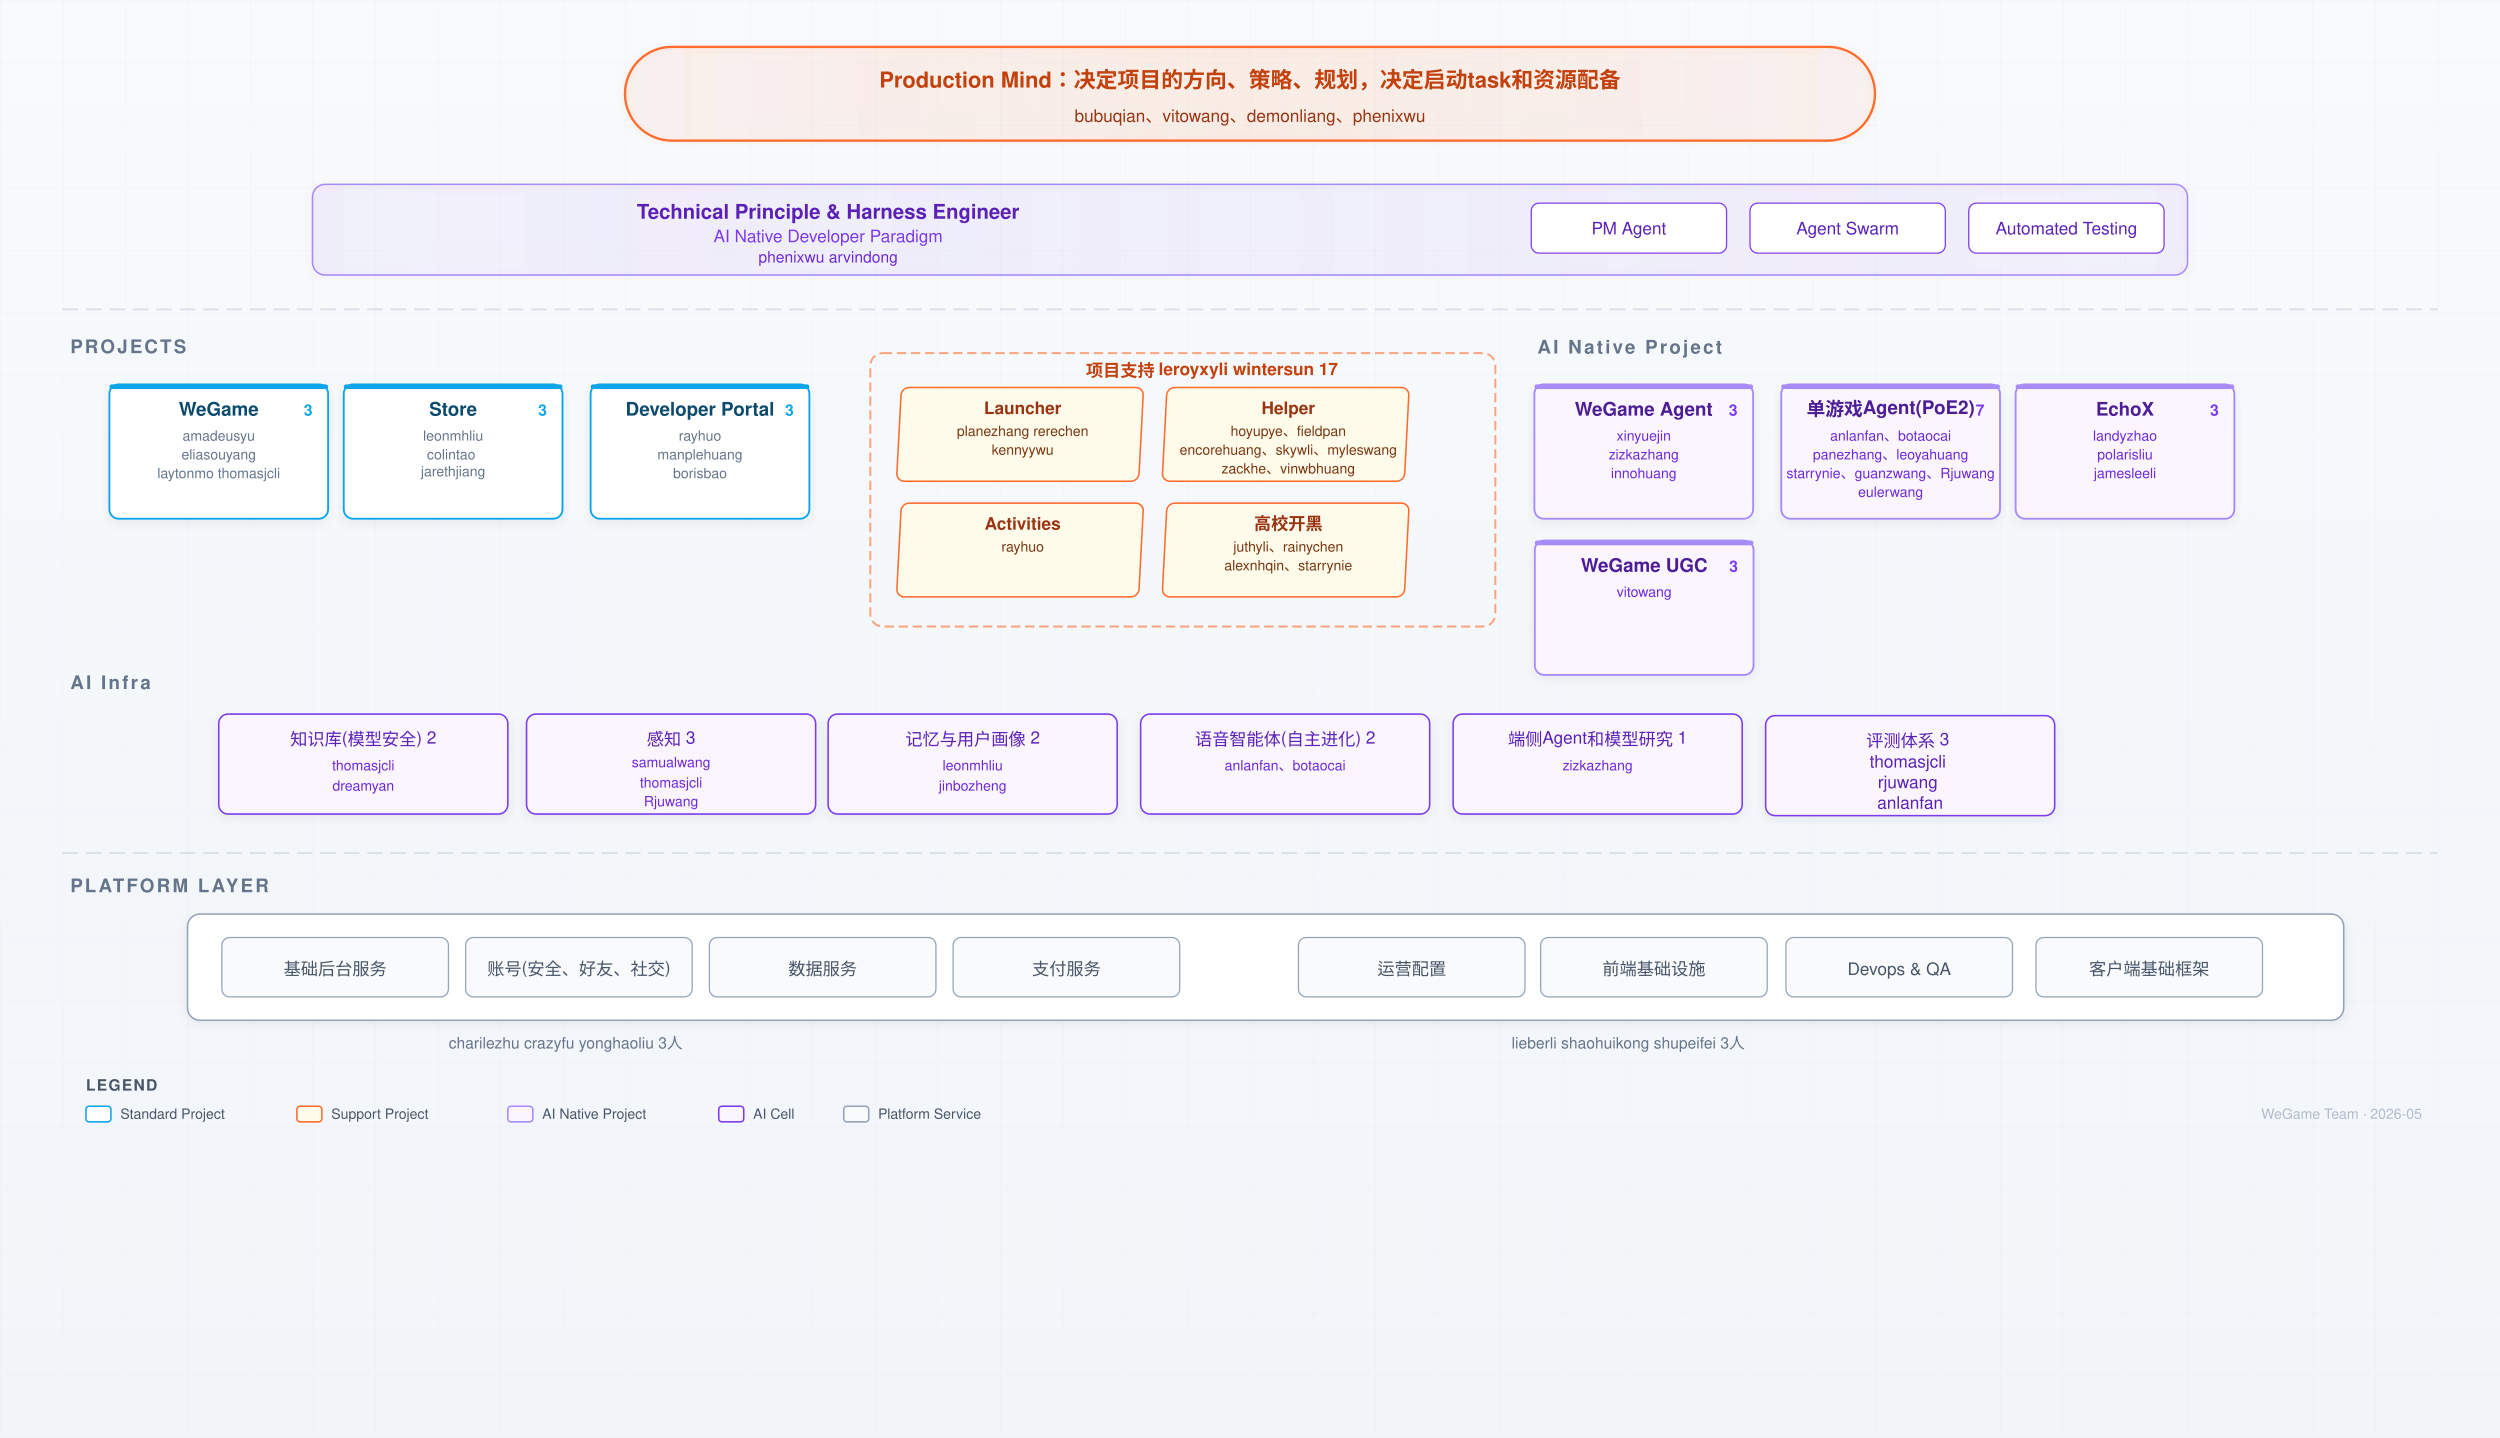
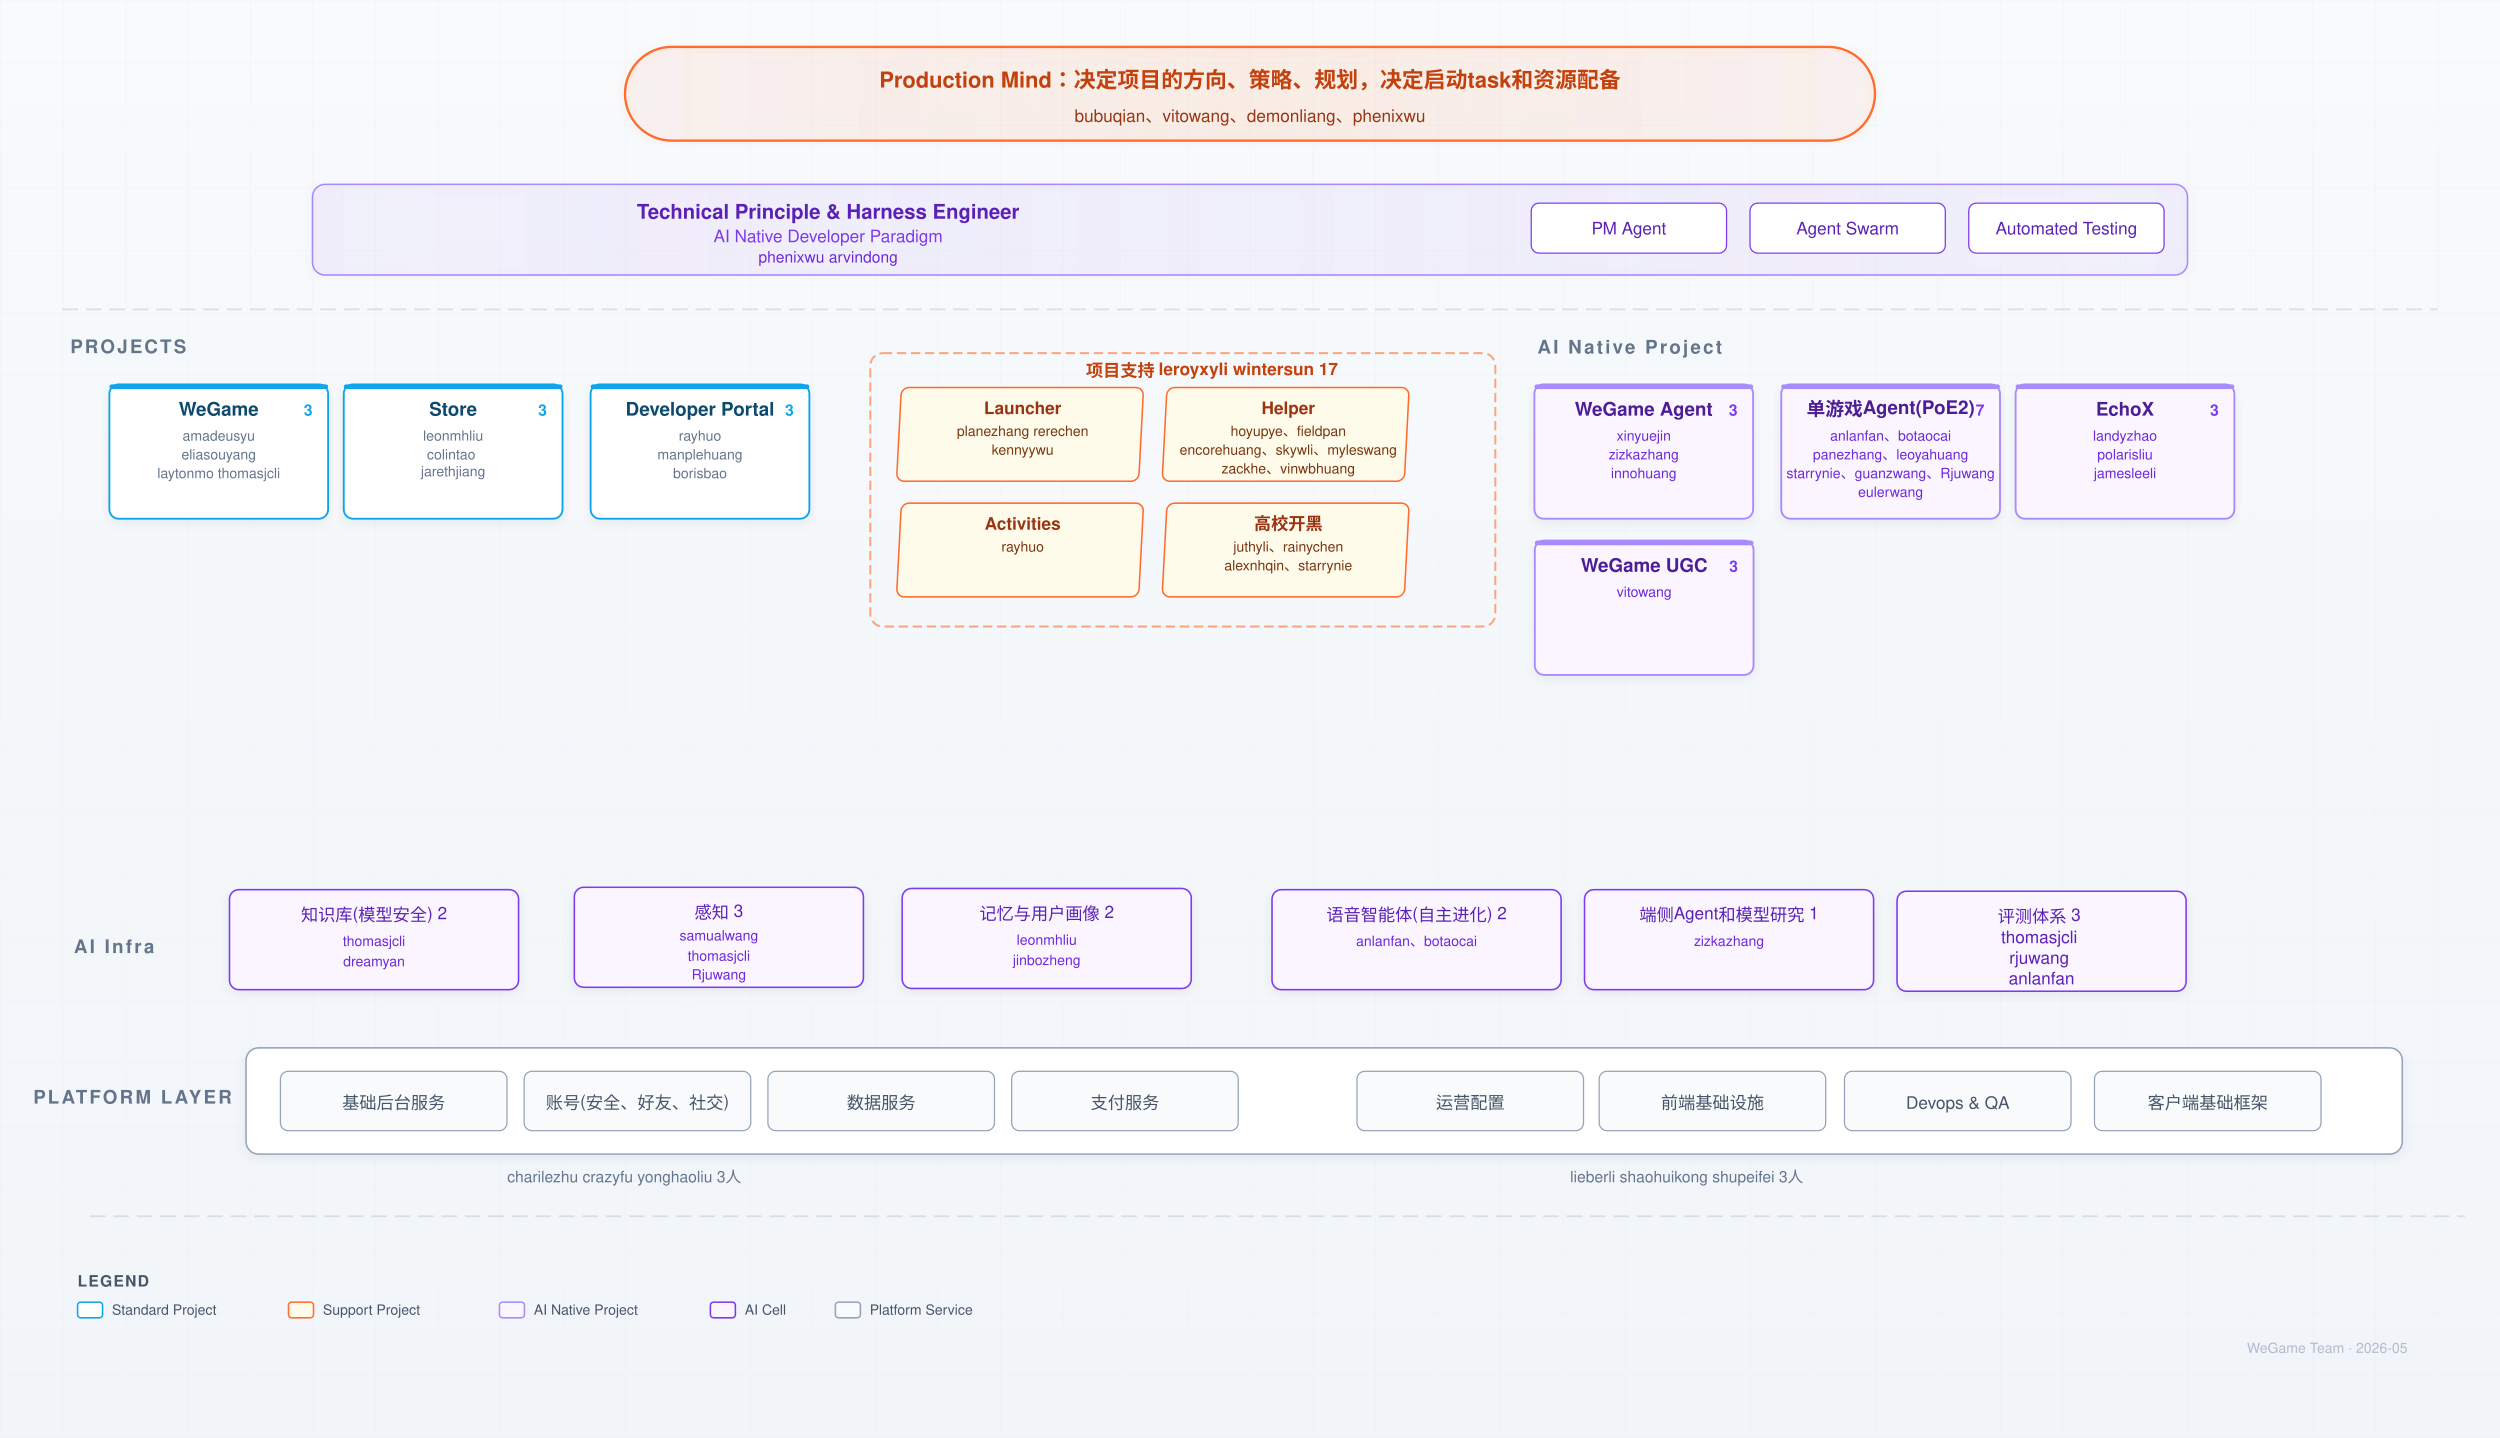
- <svg xmlns="http://www.w3.org/2000/svg" viewBox="0 0 1600 920" preserveAspectRatio="xMidYMid meet" style="cursor: default;">
+ <svg xmlns="http://www.w3.org/2000/svg" viewBox="0 0 1600 920" preserveAspectRatio="xMidYMid meet" style="max-width: 100%; height: auto;">
  <style>
    text { font-family: "Helvetica Neue", Helvetica, Arial, "PingFang SC", "Microsoft YaHei", sans-serif; }
    .sec-label { font-size: 12px; fill: #64748b; font-weight: 700; letter-spacing: 0.12em; }
  </style>
  <defs>
    <filter id="glow-gold" x="-5%" y="-5%" width="110%" height="110%">
      <feDropShadow dx="0" dy="1" stdDeviation="3" flood-color="#FF6C2F" flood-opacity="0.15" />
    </filter>
    <filter id="glow-purple" x="-5%" y="-5%" width="110%" height="110%">
      <feDropShadow dx="0" dy="1" stdDeviation="3" flood-color="#7c3aed" flood-opacity="0.12" />
    </filter>
    <filter id="soft" x="-3%" y="-3%" width="106%" height="112%">
      <feDropShadow dx="0" dy="2" stdDeviation="4" flood-color="#000" flood-opacity="0.06" />
    </filter>
    <pattern id="grid" width="40" height="40" patternUnits="userSpaceOnUse">
      <path d="M 40 0 L 0 0 0 40" fill="none" stroke="#e2e8f0" stroke-width="0.5" opacity="0.6" />
    </pattern>
    <linearGradient id="gold-g" x1="0%" x2="100%">
      <stop offset="0%" stop-color="#FF6C2F" stop-opacity="0.05" />
      <stop offset="50%" stop-color="#FF8F5C" stop-opacity="0.12" />
      <stop offset="100%" stop-color="#FF6C2F" stop-opacity="0.05" />
    </linearGradient>
    <linearGradient id="purple-g" x1="0%" x2="100%">
      <stop offset="0%" stop-color="#7c3aed" stop-opacity="0.04" />
      <stop offset="50%" stop-color="#a78bfa" stop-opacity="0.08" />
      <stop offset="100%" stop-color="#7c3aed" stop-opacity="0.04" />
    </linearGradient>
    <linearGradient id="bg-gradient" x1="0%" y1="0%" x2="0%" y2="100%">
      <stop offset="0%" stop-color="#f8fafc" />
      <stop offset="100%" stop-color="#f1f5f9" />
    </linearGradient>
  </defs>
  <rect width="1600" height="920" fill="url(#bg-gradient)" style="cursor: pointer;" />
  <rect width="1600" height="920" fill="url(#grid)" style="cursor: pointer;" data-orig-outline="" />
  <g data-auto-grouped="true" style="cursor: pointer;">
    <rect x="400" y="30" width="800" height="60" rx="30" fill="url(#gold-g)" stroke="#FF6C2F" stroke-width="1.5" filter="url(#glow-gold)" style="cursor: pointer;" />
    <text x="800" y="56" text-anchor="middle" fill="#c2410c" font-size="14" font-weight="700" style="cursor: pointer;">Production Mind：决定项目的方向、策略、规划，决定启动task和资源配备</text>
    <text x="800" y="78" text-anchor="middle" fill="#9a3412" font-size="11" style="cursor: pointer;">bubuqian、vitowang、demonliang、phenixwu</text>
  </g>
  <g data-auto-grouped="true" style="cursor: pointer;">
    <rect x="200" y="118" width="1200" height="58" rx="8" fill="url(#purple-g)" stroke="#a78bfa" stroke-width="1" filter="url(#glow-purple)" style="cursor: pointer;" />
    <rect x="980" y="130" width="125" height="32" rx="5" fill="#ffffff" stroke="#7c3aed" stroke-width="0.8" style="cursor: pointer;" />
    <rect x="1120" y="130" width="125" height="32" rx="5" fill="#ffffff" stroke="#7c3aed" stroke-width="0.8" style="cursor: pointer;" />
    <rect x="1260" y="130" width="125" height="32" rx="5" fill="#ffffff" stroke="#7c3aed" stroke-width="0.8" style="cursor: pointer;" />
    <text x="530" y="140" text-anchor="middle" fill="#5b21b6" font-size="13" font-weight="600" style="cursor: pointer;">Technical Principle &amp; Harness Engineer</text>
    <text x="530" y="155" text-anchor="middle" fill="#7c3aed" font-size="11" style="cursor: pointer;">AI Native Developer Paradigm</text>
    <text x="530" y="168" text-anchor="middle" fill="#6d28d9" font-size="10" style="cursor: pointer;">phenixwu arvindong</text>
    <text x="1042.5" y="150" text-anchor="middle" fill="#5b21b6" font-size="11" font-weight="500" style="cursor: pointer;">PM Agent</text>
    <text x="1182.5" y="150" text-anchor="middle" fill="#5b21b6" font-size="11" font-weight="500" style="cursor: pointer;">Agent Swarm</text>
    <text x="1322.5" y="150" text-anchor="middle" fill="#5b21b6" font-size="11" font-weight="500" style="cursor: pointer;">Automated Testing</text>
  </g>
  <line x1="40" y1="198" x2="1560" y2="198" stroke="#cbd5e1" stroke-width="1.2" stroke-dasharray="10,5" opacity="0.7" style="cursor: pointer;" />
  <text x="45" y="226" class="sec-label" style="cursor: pointer;">PROJECTS</text>
  <text x="983.962" y="226.271" class="sec-label" style="cursor: pointer;">AI Native Project</text>
  <g data-auto-grouped="true" style="cursor: pointer;">
    <rect x="70" y="246" width="140" height="86" rx="6" fill="#ffffff" stroke="#0ea5e9" stroke-width="1.2" filter="url(#soft)" style="cursor: pointer;" data-orig-outline="#0ea5e9" />
    <rect x="70" y="246" width="140" height="3" rx="1.5" fill="#0ea5e9" style="cursor: pointer;" data-orig-outline="" />
    <text x="140.0" y="266" text-anchor="middle" fill="#0c4a6e" font-size="12" font-weight="600" style="cursor: pointer;">WeGame</text>
    <text x="200" y="266" text-anchor="end" fill="#0ea5e9" font-size="10" font-weight="700" style="cursor: pointer;">3</text>
    <text x="140.0" y="282" text-anchor="middle" fill="#64748b" font-size="9" style="cursor: pointer;">amadeusyu</text>
    <text x="140.0" y="294" text-anchor="middle" fill="#64748b" font-size="9" style="cursor: pointer;">eliasouyang</text>
    <text x="140.0" y="306" text-anchor="middle" fill="#64748b" font-size="9" style="cursor: pointer;">laytonmo thomasjcli</text>
  </g>
  <g data-auto-grouped="true" style="cursor: pointer;">
    <rect x="220" y="246" width="140" height="86" rx="6" fill="#ffffff" stroke="#0ea5e9" stroke-width="1.2" filter="url(#soft)" style="cursor: pointer;" data-orig-outline="#0ea5e9" />
    <rect x="220" y="246" width="140" height="3" rx="1.5" fill="#0ea5e9" style="cursor: pointer;" data-orig-outline="" />
    <text x="290" y="266" text-anchor="middle" fill="#0c4a6e" font-size="12" font-weight="600" style="cursor: pointer;">Store</text>
    <text x="350" y="266" text-anchor="end" fill="#0ea5e9" font-size="10" font-weight="700" style="cursor: pointer;">3</text>
    <text x="290" y="282" text-anchor="middle" fill="#64748b" font-size="9" style="cursor: pointer;">leonmhliu</text>
    <text x="290" y="294" text-anchor="middle" fill="#64748b" font-size="9" style="cursor: pointer;">
      <tspan x="290" dy="0">colintao</tspan>
      <tspan x="290" dy="10.8">jarethjiang</tspan>
    </text>
  </g>
  <g data-auto-grouped="true" style="cursor: pointer;">
    <rect x="378" y="246" width="140" height="86" rx="6" fill="#ffffff" stroke="#0ea5e9" stroke-width="1.2" filter="url(#soft)" style="cursor: pointer;" data-orig-outline="#0ea5e9" />
    <rect x="378" y="246" width="140" height="3" rx="1.5" fill="#0ea5e9" style="cursor: pointer;" data-orig-outline="" />
    <text x="448.0" y="266" text-anchor="middle" fill="#0c4a6e" font-size="12" font-weight="600" style="cursor: pointer;">Developer Portal</text>
    <text x="508" y="266" text-anchor="end" fill="#0ea5e9" font-size="10" font-weight="700" style="cursor: pointer;">3</text>
    <text x="448.0" y="282" text-anchor="middle" fill="#64748b" font-size="9" style="cursor: pointer;">rayhuo</text>
    <text x="448.0" y="294" text-anchor="middle" fill="#64748b" font-size="9" style="cursor: pointer;">manplehuang</text>
    <text x="448.0" y="306" text-anchor="middle" fill="#64748b" font-size="9" style="cursor: pointer;">borisbao</text>
  </g>
  <g data-auto-grouped="true" style="cursor: pointer;">
    <rect x="557" y="226" width="400" height="175" rx="8" fill="none" stroke="#FF6C2F" stroke-width="1.3" stroke-dasharray="6,3" opacity="0.6" style="cursor: pointer;" data-orig-outline="#FF6C2F" />
    <text x="695" y="241" fill="#c2410c" font-size="11" font-weight="600" style="cursor: pointer;">项目支持  leroyxyli  wintersun 17</text>
  </g>
  <g transform="translate(577,246)" style="cursor: pointer;">
    <rect x="0" y="2" width="155" height="60" rx="5" fill="#fffbeb" stroke="#FF6C2F" stroke-width="1" transform="skewX(-3)" style="cursor: pointer;" data-orig-outline="#FF6C2F" />
    <text x="77.5" y="19" text-anchor="middle" fill="#9a3412" font-size="11" font-weight="600" style="cursor: pointer;">Launcher</text>
    <text x="77.5" y="33" text-anchor="middle" fill="#78350f" font-size="9" style="cursor: pointer;">planezhang rerechen</text>
    <text x="77.5" y="45" text-anchor="middle" fill="#78350f" font-size="9" style="cursor: pointer;">kennyywu</text>
  </g>
  <g transform="translate(747,246)" style="cursor: pointer;">
    <rect x="0" y="2" width="155" height="60" rx="5" fill="#fffbeb" stroke="#FF6C2F" stroke-width="1" transform="skewX(-3)" style="cursor: pointer;" data-orig-outline="#FF6C2F" />
    <text x="77.5" y="19" text-anchor="middle" fill="#9a3412" font-size="11" font-weight="600" style="cursor: pointer;">Helper</text>
    <text x="77.5" y="33" text-anchor="middle" fill="#78350f" font-size="9" style="cursor: pointer;">hoyupye、fieldpan</text>
    <text x="77.5" y="45" text-anchor="middle" fill="#78350f" font-size="9" style="cursor: pointer;">encorehuang、skywli、myleswang</text>
    <text x="77.5" y="57" text-anchor="middle" fill="#78350f" font-size="9" style="cursor: pointer;">zackhe、vinwbhuang</text>
  </g>
  <g transform="translate(577,320)" style="cursor: pointer;">
    <rect x="0" y="2" width="155" height="60" rx="5" fill="#fffbeb" stroke="#FF6C2F" stroke-width="1" transform="skewX(-3)" style="cursor: pointer;" data-orig-outline="#FF6C2F" />
    <text x="77.5" y="19" text-anchor="middle" fill="#9a3412" font-size="11" font-weight="600" style="cursor: pointer;">Activities</text>
    <text x="77.5" y="33" text-anchor="middle" fill="#78350f" font-size="9" style="cursor: pointer;">rayhuo</text>
  </g>
  <g transform="translate(747,320)" style="cursor: pointer;">
    <rect x="0" y="2" width="155" height="60" rx="5" fill="#fffbeb" stroke="#FF6C2F" stroke-width="1" transform="skewX(-3)" style="cursor: pointer;" data-orig-outline="#FF6C2F" />
    <text x="77.5" y="19" text-anchor="middle" fill="#9a3412" font-size="11" font-weight="600" style="cursor: pointer;">高校开黑</text>
    <text x="77.5" y="33" text-anchor="middle" fill="#78350f" font-size="9" style="cursor: pointer;">juthyli、rainychen</text>
    <text x="77.5" y="45" text-anchor="middle" fill="#78350f" font-size="9" style="cursor: pointer;">alexnhqin、starrynie</text>
  </g>
  <g data-auto-grouped="true" style="cursor: pointer;">
    <rect x="982" y="246" width="140" height="86" rx="6" fill="#faf5ff" stroke="#a78bfa" stroke-width="1.2" filter="url(#soft)" style="cursor: pointer;" />
    <rect x="982" y="246" width="140" height="3" rx="1.5" fill="#a78bfa" style="cursor: pointer;" />
    <text x="1052.0" y="266" text-anchor="middle" fill="#4c1d95" font-size="12" font-weight="600" style="cursor: pointer;">WeGame Agent</text>
    <text x="1112" y="266" text-anchor="end" fill="#7c3aed" font-size="10" font-weight="700" style="cursor: pointer;">3</text>
    <text x="1052.0" y="282" text-anchor="middle" fill="#6d28d9" font-size="9" style="cursor: pointer;">xinyuejin</text>
    <text x="1052.0" y="294" text-anchor="middle" fill="#6d28d9" font-size="9" style="cursor: pointer;">zizkazhang</text>
    <text x="1052.0" y="306" text-anchor="middle" fill="#6d28d9" font-size="9" style="cursor: pointer;">innohuang</text>
  </g>
  <g data-auto-grouped="true" style="cursor: pointer;">
    <rect x="982.271" y="345.955" width="140" height="86" rx="6" fill="#faf5ff" stroke="#a78bfa" stroke-width="1.2" filter="url(#soft)" style="cursor: pointer;" />
    <rect x="982.271" y="345.955" width="140" height="3" rx="1.5" fill="#a78bfa" style="cursor: pointer;" />
    <text x="1052.271" y="365.955" text-anchor="middle" fill="#4c1d95" font-size="12" font-weight="600" style="cursor: pointer;">WeGame UGC</text>
    <text x="1112.271" y="365.955" text-anchor="end" fill="#7c3aed" font-size="10" font-weight="700" style="cursor: pointer;">3</text>
    <text x="1052.271" y="381.955" text-anchor="middle" fill="#6d28d9" font-size="9" style="cursor: pointer;">vitowang</text>
    <text x="1052.271" y="393.955" text-anchor="middle" fill="#6d28d9" font-size="9" style="cursor: pointer;" />
    <text x="1052.271" y="405.955" text-anchor="middle" fill="#6d28d9" font-size="9" style="cursor: pointer;" />
  </g>
  <g data-auto-grouped="true" style="cursor: pointer;">
    <rect x="1140" y="246" width="140" height="86" rx="6" fill="#faf5ff" stroke="#a78bfa" stroke-width="1.2" filter="url(#soft)" style="cursor: pointer;" data-orig-outline="#a78bfa" />
    <rect x="1140" y="246" width="140" height="3" rx="1.5" fill="#a78bfa" style="cursor: pointer;" data-orig-outline="" />
    <text x="1210" y="266" text-anchor="middle" fill="#4c1d95" font-size="12" font-weight="600" style="cursor: pointer;">单游戏Agent(PoE2)</text>
    <text x="1270" y="266" text-anchor="end" fill="#7c3aed" font-size="10" font-weight="700" style="cursor: pointer;">7</text>
    <text x="1210" y="282" text-anchor="middle" fill="#6d28d9" font-size="9" style="cursor: pointer;">anlanfan、botaocai</text>
    <text x="1210" y="294" text-anchor="middle" fill="#6d28d9" font-size="9" style="cursor: pointer;">panezhang、leoyahuang</text>
    <text x="1210" y="306" text-anchor="middle" fill="#6d28d9" font-size="9" style="cursor: pointer;">starrynie、guanzwang、Rjuwang</text>
    <text x="1210" y="318" text-anchor="middle" fill="#6d28d9" font-size="9" style="cursor: pointer;">eulerwang</text>
  </g>
  <g data-auto-grouped="true" style="cursor: pointer;">
    <rect x="1290" y="246" width="140" height="86" rx="6" fill="#faf5ff" stroke="#a78bfa" stroke-width="1.2" filter="url(#soft)" style="cursor: pointer;" />
    <rect x="1290" y="246" width="140" height="3" rx="1.5" fill="#a78bfa" style="cursor: pointer;" />
    <text x="1360.0" y="266" text-anchor="middle" fill="#4c1d95" font-size="12" font-weight="600" style="cursor: pointer;">EchoX</text>
    <text x="1420" y="266" text-anchor="end" fill="#7c3aed" font-size="10" font-weight="700" style="cursor: pointer;">3</text>
    <text x="1360.0" y="282" text-anchor="middle" fill="#6d28d9" font-size="9" style="cursor: pointer;">landyzhao</text>
    <text x="1360.0" y="294" text-anchor="middle" fill="#6d28d9" font-size="9" style="cursor: pointer;">polarisliu</text>
    <text x="1360.0" y="306" text-anchor="middle" fill="#6d28d9" font-size="9" style="cursor: pointer;">jamesleeli</text>
  </g>
-   <text x="45" y="441" class="sec-label" style="cursor: pointer;">AI Infra</text>
-   <g data-auto-grouped="true" style="cursor: pointer;">
-     <rect x="140" y="457" width="185" height="64" rx="6" fill="#faf5ff" stroke="#7c3aed" stroke-width="1" filter="url(#soft)" style="cursor: pointer;" data-orig-outline="#7c3aed" />
-     <text x="232.5" y="477" text-anchor="middle" fill="#5b21b6" font-size="11" font-weight="500" style="cursor: pointer;">知识库(模型安全) 2</text>
-     <text x="232.5" y="493" text-anchor="middle" fill="#6d28d9" font-size="9" style="cursor: pointer;">thomasjcli</text>
-     <text x="232.5" y="506" text-anchor="middle" fill="#6d28d9" font-size="9" style="cursor: pointer;">dreamyan</text>
-   </g>
-   <rect x="337" y="457" width="185" height="64" rx="6" fill="#faf5ff" stroke="#7c3aed" stroke-width="1" filter="url(#soft)" style="cursor: pointer;" data-orig-outline="" />
-   <text x="429.5" y="477" text-anchor="middle" fill="#5b21b6" font-size="11" font-weight="500" style="cursor: pointer;">感知 3</text>
-   <text x="429.5" y="491" text-anchor="middle" fill="#6d28d9" font-size="9" style="cursor: pointer;" data-orig-outline="">samualwang</text>
-   <text x="429.5" y="504" text-anchor="middle" fill="#6d28d9" font-size="9" style="cursor: pointer;" data-orig-outline="">thomasjcli</text>
-   <text x="429.5" y="516" text-anchor="middle" fill="#6d28d9" font-size="9" style="cursor: pointer;" data-orig-outline="">Rjuwang</text>
-   <g data-auto-grouped="true" style="cursor: pointer;">
-     <rect x="530" y="457" width="185" height="64" rx="6" fill="#faf5ff" stroke="#7c3aed" stroke-width="1" filter="url(#soft)" style="cursor: pointer;" data-orig-outline="#7c3aed" />
-     <text x="622.5" y="477" text-anchor="middle" fill="#5b21b6" font-size="11" font-weight="500" style="cursor: pointer;">记忆与用户画像 2</text>
-     <text x="622.5" y="493" text-anchor="middle" fill="#6d28d9" font-size="9" style="cursor: pointer;">leonmhliu</text>
-     <text x="622.5" y="506" text-anchor="middle" fill="#6d28d9" font-size="9" style="cursor: pointer;">jinbozheng</text>
-   </g>
-   <g data-auto-grouped="true" style="cursor: pointer;">
-     <rect x="730" y="457" width="185" height="64" rx="6" fill="#faf5ff" stroke="#7c3aed" stroke-width="1" filter="url(#soft)" style="cursor: pointer;" data-orig-outline="#7c3aed" />
-     <text x="822.5" y="477" text-anchor="middle" fill="#5b21b6" font-size="11" font-weight="500" style="cursor: pointer;">语音智能体(自主进化) 2</text>
-     <text x="822.5" y="493" text-anchor="middle" fill="#6d28d9" font-size="9" style="cursor: pointer;">anlanfan、botaocai</text>
-   </g>
-   <g data-auto-grouped="true" style="cursor: pointer;">
-     <rect x="930" y="457" width="185" height="64" rx="6" fill="#faf5ff" stroke="#7c3aed" stroke-width="1" filter="url(#soft)" style="cursor: pointer;" data-orig-outline="#7c3aed" />
-     <text x="1022.5" y="477" text-anchor="middle" fill="#5b21b6" font-size="11" font-weight="500" style="cursor: pointer;">端侧Agent和模型研究 1</text>
-     <text x="1022.5" y="493" text-anchor="middle" fill="#6d28d9" font-size="9" style="cursor: pointer;">zizkazhang</text>
-   </g>
-   <g data-auto-grouped="true" style="cursor: pointer;">
-     <rect x="1130" y="458" width="185" height="64" rx="6" fill="#faf5ff" stroke="#7c3aed" stroke-width="1" filter="url(#soft)" style="cursor: pointer;" data-orig-outline="#7c3aed" />
-     <text x="1222.5" y="478" text-anchor="middle" fill="#5b21b6" font-size="11" font-weight="500" style="cursor: pointer;">
-       <tspan x="1222.5" dy="0">评测体系 3</tspan>
-       <tspan x="1222.5" dy="13.2">thomasjcli</tspan>
-       <tspan x="1222.5" dy="13.2">rjuwang</tspan>
-       <tspan x="1222.5" dy="13.2">anlanfan</tspan>
+   <text x="47.294" y="609.964" class="sec-label" style="cursor: pointer;">AI Infra</text>
+   <g data-auto-grouped="true" style="cursor: pointer;">
+     <rect x="146.881" y="569.388" width="185" height="64" rx="6" fill="#faf5ff" stroke="#7c3aed" stroke-width="1" filter="url(#soft)" style="cursor: pointer;" data-orig-outline="#7c3aed" />
+     <text x="239.381" y="589.388" text-anchor="middle" fill="#5b21b6" font-size="11" font-weight="500" style="cursor: pointer;">知识库(模型安全) 2</text>
+     <text x="239.381" y="605.388" text-anchor="middle" fill="#6d28d9" font-size="9" style="cursor: pointer;">thomasjcli</text>
+     <text x="239.381" y="618.388" text-anchor="middle" fill="#6d28d9" font-size="9" style="cursor: pointer;">dreamyan</text>
+   </g>
+   <g data-auto-grouped="true" style="cursor: pointer;">
+     <rect x="367.582" y="567.859" width="185" height="64" rx="6" fill="#faf5ff" stroke="#7c3aed" stroke-width="1" filter="url(#soft)" style="cursor: pointer;" data-orig-outline="" />
+     <text x="460.082" y="587.859" text-anchor="middle" fill="#5b21b6" font-size="11" font-weight="500" style="cursor: pointer;">感知 3</text>
+     <text x="460.082" y="601.859" text-anchor="middle" fill="#6d28d9" font-size="9" style="cursor: pointer;" data-orig-outline="">samualwang</text>
+     <text x="460.082" y="614.859" text-anchor="middle" fill="#6d28d9" font-size="9" style="cursor: pointer;" data-orig-outline="">thomasjcli</text>
+     <text x="460.082" y="626.859" text-anchor="middle" fill="#6d28d9" font-size="9" style="cursor: pointer;" data-orig-outline="">Rjuwang</text>
+   </g>
+   <g data-auto-grouped="true" style="cursor: pointer;">
+     <rect x="577.402" y="568.623" width="185" height="64" rx="6" fill="#faf5ff" stroke="#7c3aed" stroke-width="1" filter="url(#soft)" style="cursor: pointer;" data-orig-outline="#7c3aed" />
+     <text x="669.902" y="588.623" text-anchor="middle" fill="#5b21b6" font-size="11" font-weight="500" style="cursor: pointer;">记忆与用户画像 2</text>
+     <text x="669.902" y="604.623" text-anchor="middle" fill="#6d28d9" font-size="9" style="cursor: pointer;">leonmhliu</text>
+     <text x="669.902" y="617.623" text-anchor="middle" fill="#6d28d9" font-size="9" style="cursor: pointer;">jinbozheng</text>
+   </g>
+   <g data-auto-grouped="true" style="cursor: pointer;">
+     <rect x="814.1" y="569.388" width="185" height="64" rx="6" fill="#faf5ff" stroke="#7c3aed" stroke-width="1" filter="url(#soft)" style="cursor: pointer;" data-orig-outline="#7c3aed" />
+     <text x="906.6" y="589.388" text-anchor="middle" fill="#5b21b6" font-size="11" font-weight="500" style="cursor: pointer;">语音智能体(自主进化) 2</text>
+     <text x="906.6" y="605.388" text-anchor="middle" fill="#6d28d9" font-size="9" style="cursor: pointer;">anlanfan、botaocai</text>
+   </g>
+   <g data-auto-grouped="true" style="cursor: pointer;">
+     <rect x="1014.1" y="569.388" width="185" height="64" rx="6" fill="#faf5ff" stroke="#7c3aed" stroke-width="1" filter="url(#soft)" style="cursor: pointer;" data-orig-outline="#7c3aed" />
+     <text x="1106.6" y="589.388" text-anchor="middle" fill="#5b21b6" font-size="11" font-weight="500" style="cursor: pointer;">端侧Agent和模型研究 1</text>
+     <text x="1106.6" y="605.388" text-anchor="middle" fill="#6d28d9" font-size="9" style="cursor: pointer;">zizkazhang</text>
+   </g>
+   <g data-auto-grouped="true" style="cursor: pointer;">
+     <rect x="1214.1" y="570.388" width="185" height="64" rx="6" fill="#faf5ff" stroke="#7c3aed" stroke-width="1" filter="url(#soft)" style="cursor: pointer;" data-orig-outline="#7c3aed" />
+     <text x="1306.6" y="590.388" text-anchor="middle" fill="#5b21b6" font-size="11" font-weight="500" style="cursor: pointer;">
+       <tspan x="1306.6" dy="0">评测体系 3</tspan>
+       <tspan x="1306.6" dy="13.2">thomasjcli</tspan>
+       <tspan x="1306.6" dy="13.2">rjuwang</tspan>
+       <tspan x="1306.6" dy="13.2">anlanfan</tspan>
    </text>
  </g>
-   <line x1="40" y1="546" x2="1560" y2="546" stroke="#cbd5e1" stroke-width="1.2" stroke-dasharray="10,5" opacity="0.7" style="cursor: pointer;" />
-   <text x="45" y="571" class="sec-label" style="cursor: pointer;">PLATFORM LAYER</text>
-   <g data-auto-grouped="true" style="cursor: pointer;">
-     <rect x="120" y="585" width="1380" height="68" rx="8" fill="#ffffff" stroke="#94a3b8" stroke-width="1" filter="url(#soft)" style="cursor: pointer;" data-orig-outline="#94a3b8" />
-     <rect x="142" y="600" width="145" height="38" rx="5" fill="#f8fafc" stroke="#94a3b8" stroke-width="0.8" style="cursor: pointer;" data-orig-outline="#94a3b8" />
-     <rect x="298" y="600" width="145" height="38" rx="5" fill="#f8fafc" stroke="#94a3b8" stroke-width="0.8" style="cursor: pointer;" data-orig-outline="#94a3b8" />
-     <rect x="454" y="600" width="145" height="38" rx="5" fill="#f8fafc" stroke="#94a3b8" stroke-width="0.8" style="cursor: pointer;" data-orig-outline="#94a3b8" />
-     <rect x="610" y="600" width="145" height="38" rx="5" fill="#f8fafc" stroke="#94a3b8" stroke-width="0.8" style="cursor: pointer;" data-orig-outline="#94a3b8" />
-     <text x="214.5" y="624" text-anchor="middle" fill="#475569" font-size="11" font-weight="500" style="cursor: pointer;">基础后台服务</text>
-     <text x="370.5" y="624" text-anchor="middle" fill="#475569" font-size="11" font-weight="500" style="cursor: pointer;">账号(安全、好友、社交)</text>
-     <text x="526.5" y="624" text-anchor="middle" fill="#475569" font-size="11" font-weight="500" style="cursor: pointer;">数据服务</text>
-     <text x="682.5" y="624" text-anchor="middle" fill="#475569" font-size="11" font-weight="500" style="cursor: pointer;">支付服务</text>
-     <text x="362" y="671" text-anchor="middle" fill="#64748b" font-size="10" style="cursor: pointer;">charilezhu  crazyfu yonghaoliu  3人</text>
-     <text x="1042" y="671" text-anchor="middle" fill="#64748b" font-size="10" style="cursor: pointer;">lieberli  shaohuikong  shupeifei  3人</text>
-   </g>
-   <g data-auto-grouped="true" style="cursor: pointer;">
-     <rect x="1303" y="600" width="145" height="38" rx="5" fill="#f8fafc" stroke="#94a3b8" stroke-width="0.8" style="cursor: pointer;" data-orig-outline="#94a3b8" />
-     <text x="1375.5" y="624" text-anchor="middle" fill="#475569" font-size="11" font-weight="500" style="cursor: pointer;">客户端基础框架</text>
-   </g>
-   <g data-auto-grouped="true" style="cursor: pointer;">
-     <rect x="831" y="600" width="145" height="38" rx="5" fill="#f8fafc" stroke="#94a3b8" stroke-width="0.8" style="cursor: pointer;" data-orig-outline="#94a3b8" />
-     <text x="903.5" y="624" text-anchor="middle" fill="#475569" font-size="11" font-weight="500" style="cursor: pointer;">运营配置</text>
-   </g>
-   <g data-auto-grouped="true" style="cursor: pointer;">
-     <rect x="986" y="600" width="145" height="38" rx="5" fill="#f8fafc" stroke="#94a3b8" stroke-width="0.8" style="cursor: pointer;" data-orig-outline="#94a3b8" />
-     <text x="1058.5" y="624" text-anchor="middle" fill="#475569" font-size="11" font-weight="500" style="cursor: pointer;">前端基础设施</text>
-   </g>
-   <g data-auto-grouped="true" style="cursor: pointer;">
-     <rect x="1143" y="600" width="145" height="38" rx="5" fill="#f8fafc" stroke="#94a3b8" stroke-width="0.8" style="cursor: pointer;" data-orig-outline="#94a3b8" />
-     <text x="1215.5" y="624" text-anchor="middle" fill="#475569" font-size="11" font-weight="500" style="cursor: pointer;">Devops &amp; QA</text>
+   <line x1="57.585" y1="778.421" x2="1577.585" y2="778.421" stroke="#cbd5e1" stroke-width="1.2" stroke-dasharray="10,5" opacity="0.7" style="cursor: pointer;" />
+   <text x="21.299" y="706.324" class="sec-label" style="cursor: pointer;">PLATFORM LAYER</text>
+   <g data-group="1" style="cursor: pointer;">
+     <g data-auto-grouped="true" style="cursor: pointer;">
+       <rect x="157.463" y="670.629" width="1380" height="68" rx="8" fill="#ffffff" stroke="#94a3b8" stroke-width="1" filter="url(#soft)" style="cursor: pointer;" data-orig-outline="#94a3b8" />
+       <rect x="179.463" y="685.629" width="145" height="38" rx="5" fill="#f8fafc" stroke="#94a3b8" stroke-width="0.8" style="cursor: pointer;" data-orig-outline="#94a3b8" />
+       <rect x="335.463" y="685.629" width="145" height="38" rx="5" fill="#f8fafc" stroke="#94a3b8" stroke-width="0.8" style="cursor: pointer;" data-orig-outline="#94a3b8" />
+       <rect x="491.463" y="685.629" width="145" height="38" rx="5" fill="#f8fafc" stroke="#94a3b8" stroke-width="0.8" style="cursor: pointer;" data-orig-outline="#94a3b8" />
+       <rect x="647.463" y="685.629" width="145" height="38" rx="5" fill="#f8fafc" stroke="#94a3b8" stroke-width="0.8" style="cursor: pointer;" data-orig-outline="#94a3b8" />
+       <text x="251.963" y="709.629" text-anchor="middle" fill="#475569" font-size="11" font-weight="500" style="cursor: pointer;">基础后台服务</text>
+       <text x="407.963" y="709.629" text-anchor="middle" fill="#475569" font-size="11" font-weight="500" style="cursor: pointer;">账号(安全、好友、社交)</text>
+       <text x="563.963" y="709.629" text-anchor="middle" fill="#475569" font-size="11" font-weight="500" style="cursor: pointer;">数据服务</text>
+       <text x="719.963" y="709.629" text-anchor="middle" fill="#475569" font-size="11" font-weight="500" style="cursor: pointer;">支付服务</text>
+       <text x="399.463" y="756.629" text-anchor="middle" fill="#64748b" font-size="10" style="cursor: pointer;">charilezhu  crazyfu yonghaoliu  3人</text>
+       <text x="1079.463" y="756.629" text-anchor="middle" fill="#64748b" font-size="10" style="cursor: pointer;">lieberli  shaohuikong  shupeifei  3人</text>
+     </g>
+     <g data-auto-grouped="true" style="cursor: pointer;">
+       <rect x="868.463" y="685.629" width="145" height="38" rx="5" fill="#f8fafc" stroke="#94a3b8" stroke-width="0.8" style="cursor: pointer;" data-orig-outline="#94a3b8" />
+       <text x="940.963" y="709.629" text-anchor="middle" fill="#475569" font-size="11" font-weight="500" style="cursor: pointer;">运营配置</text>
+     </g>
+     <g data-auto-grouped="true" style="cursor: pointer;">
+       <rect x="1023.463" y="685.629" width="145" height="38" rx="5" fill="#f8fafc" stroke="#94a3b8" stroke-width="0.8" style="cursor: pointer;" data-orig-outline="#94a3b8" />
+       <text x="1095.963" y="709.629" text-anchor="middle" fill="#475569" font-size="11" font-weight="500" style="cursor: pointer;">前端基础设施</text>
+     </g>
+     <g data-auto-grouped="true" style="cursor: pointer;">
+       <rect x="1180.463" y="685.629" width="145" height="38" rx="5" fill="#f8fafc" stroke="#94a3b8" stroke-width="0.8" style="cursor: pointer;" data-orig-outline="#94a3b8" />
+       <text x="1252.963" y="709.629" text-anchor="middle" fill="#475569" font-size="11" font-weight="500" style="cursor: pointer;">Devops &amp; QA</text>
+     </g>
+     <g data-auto-grouped="true" style="cursor: pointer;">
+       <rect x="1340.463" y="685.629" width="145" height="38" rx="5" fill="#f8fafc" stroke="#94a3b8" stroke-width="0.8" style="cursor: pointer;" data-orig-outline="#94a3b8" />
+       <text x="1412.963" y="709.629" text-anchor="middle" fill="#475569" font-size="11" font-weight="500" style="cursor: pointer;">客户端基础框架</text>
+     </g>
  </g>
  <g transform="translate(55, 698)" style="cursor: pointer;">
-     <text x="0" y="0" fill="#475569" font-size="10" font-weight="600" letter-spacing="0.08em" style="cursor: pointer;">LEGEND</text>
-     <rect x="0" y="10" width="16" height="10" rx="2" fill="#ffffff" stroke="#0ea5e9" stroke-width="1" style="cursor: pointer;" />
-     <text x="22" y="18" fill="#475569" font-size="9" style="cursor: pointer;">Standard Project</text>
-     <rect x="135" y="10" width="16" height="10" rx="2" fill="#fffbeb" stroke="#FF6C2F" stroke-width="1" style="cursor: pointer;" />
-     <text x="157" y="18" fill="#475569" font-size="9" style="cursor: pointer;">Support Project</text>
-     <rect x="270" y="10" width="16" height="10" rx="2" fill="#faf5ff" stroke="#a78bfa" stroke-width="1" style="cursor: pointer;" />
-     <text x="292" y="18" fill="#475569" font-size="9" style="cursor: pointer;">AI Native Project</text>
-     <rect x="405" y="10" width="16" height="10" rx="2" fill="#faf5ff" stroke="#7c3aed" stroke-width="1" style="cursor: pointer;" />
-     <text x="427" y="18" fill="#475569" font-size="9" style="cursor: pointer;">AI Cell</text>
-     <rect x="485" y="10" width="16" height="10" rx="2" fill="#f8fafc" stroke="#94a3b8" stroke-width="1" style="cursor: pointer;" />
-     <text x="507" y="18" fill="#475569" font-size="9" style="cursor: pointer;">Platform Service</text>
-   </g>
-   <text x="1550" y="716" text-anchor="end" fill="#94a3b8" font-size="9" opacity="0.7" style="cursor: pointer;">WeGame Team · 2026-05</text>
+     <text x="-5.352" y="125.385" fill="#475569" font-size="10" font-weight="600" letter-spacing="0.08em" style="cursor: pointer;">LEGEND</text>
+     <rect x="-5.352" y="135.385" width="16" height="10" rx="2" fill="#ffffff" stroke="#0ea5e9" stroke-width="1" style="cursor: pointer;" />
+     <text x="16.648" y="143.385" fill="#475569" font-size="9" style="cursor: pointer;">Standard Project</text>
+     <rect x="129.648" y="135.385" width="16" height="10" rx="2" fill="#fffbeb" stroke="#FF6C2F" stroke-width="1" style="cursor: pointer;" />
+     <text x="151.648" y="143.385" fill="#475569" font-size="9" style="cursor: pointer;">Support Project</text>
+     <rect x="264.648" y="135.385" width="16" height="10" rx="2" fill="#faf5ff" stroke="#a78bfa" stroke-width="1" style="cursor: pointer;" />
+     <text x="286.648" y="143.385" fill="#475569" font-size="9" style="cursor: pointer;">AI Native Project</text>
+     <rect x="399.648" y="135.385" width="16" height="10" rx="2" fill="#faf5ff" stroke="#7c3aed" stroke-width="1" style="cursor: pointer;" />
+     <text x="421.648" y="143.385" fill="#475569" font-size="9" style="cursor: pointer;">AI Cell</text>
+     <rect x="479.648" y="135.385" width="16" height="10" rx="2" fill="#f8fafc" stroke="#94a3b8" stroke-width="1" style="cursor: pointer;" />
+     <text x="501.648" y="143.385" fill="#475569" font-size="9" style="cursor: pointer;">Platform Service</text>
+   </g>
+   <text x="1540.826" y="865.85" text-anchor="end" fill="#94a3b8" font-size="9" opacity="0.7" style="cursor: pointer;">WeGame Team · 2026-05</text>
</svg>
